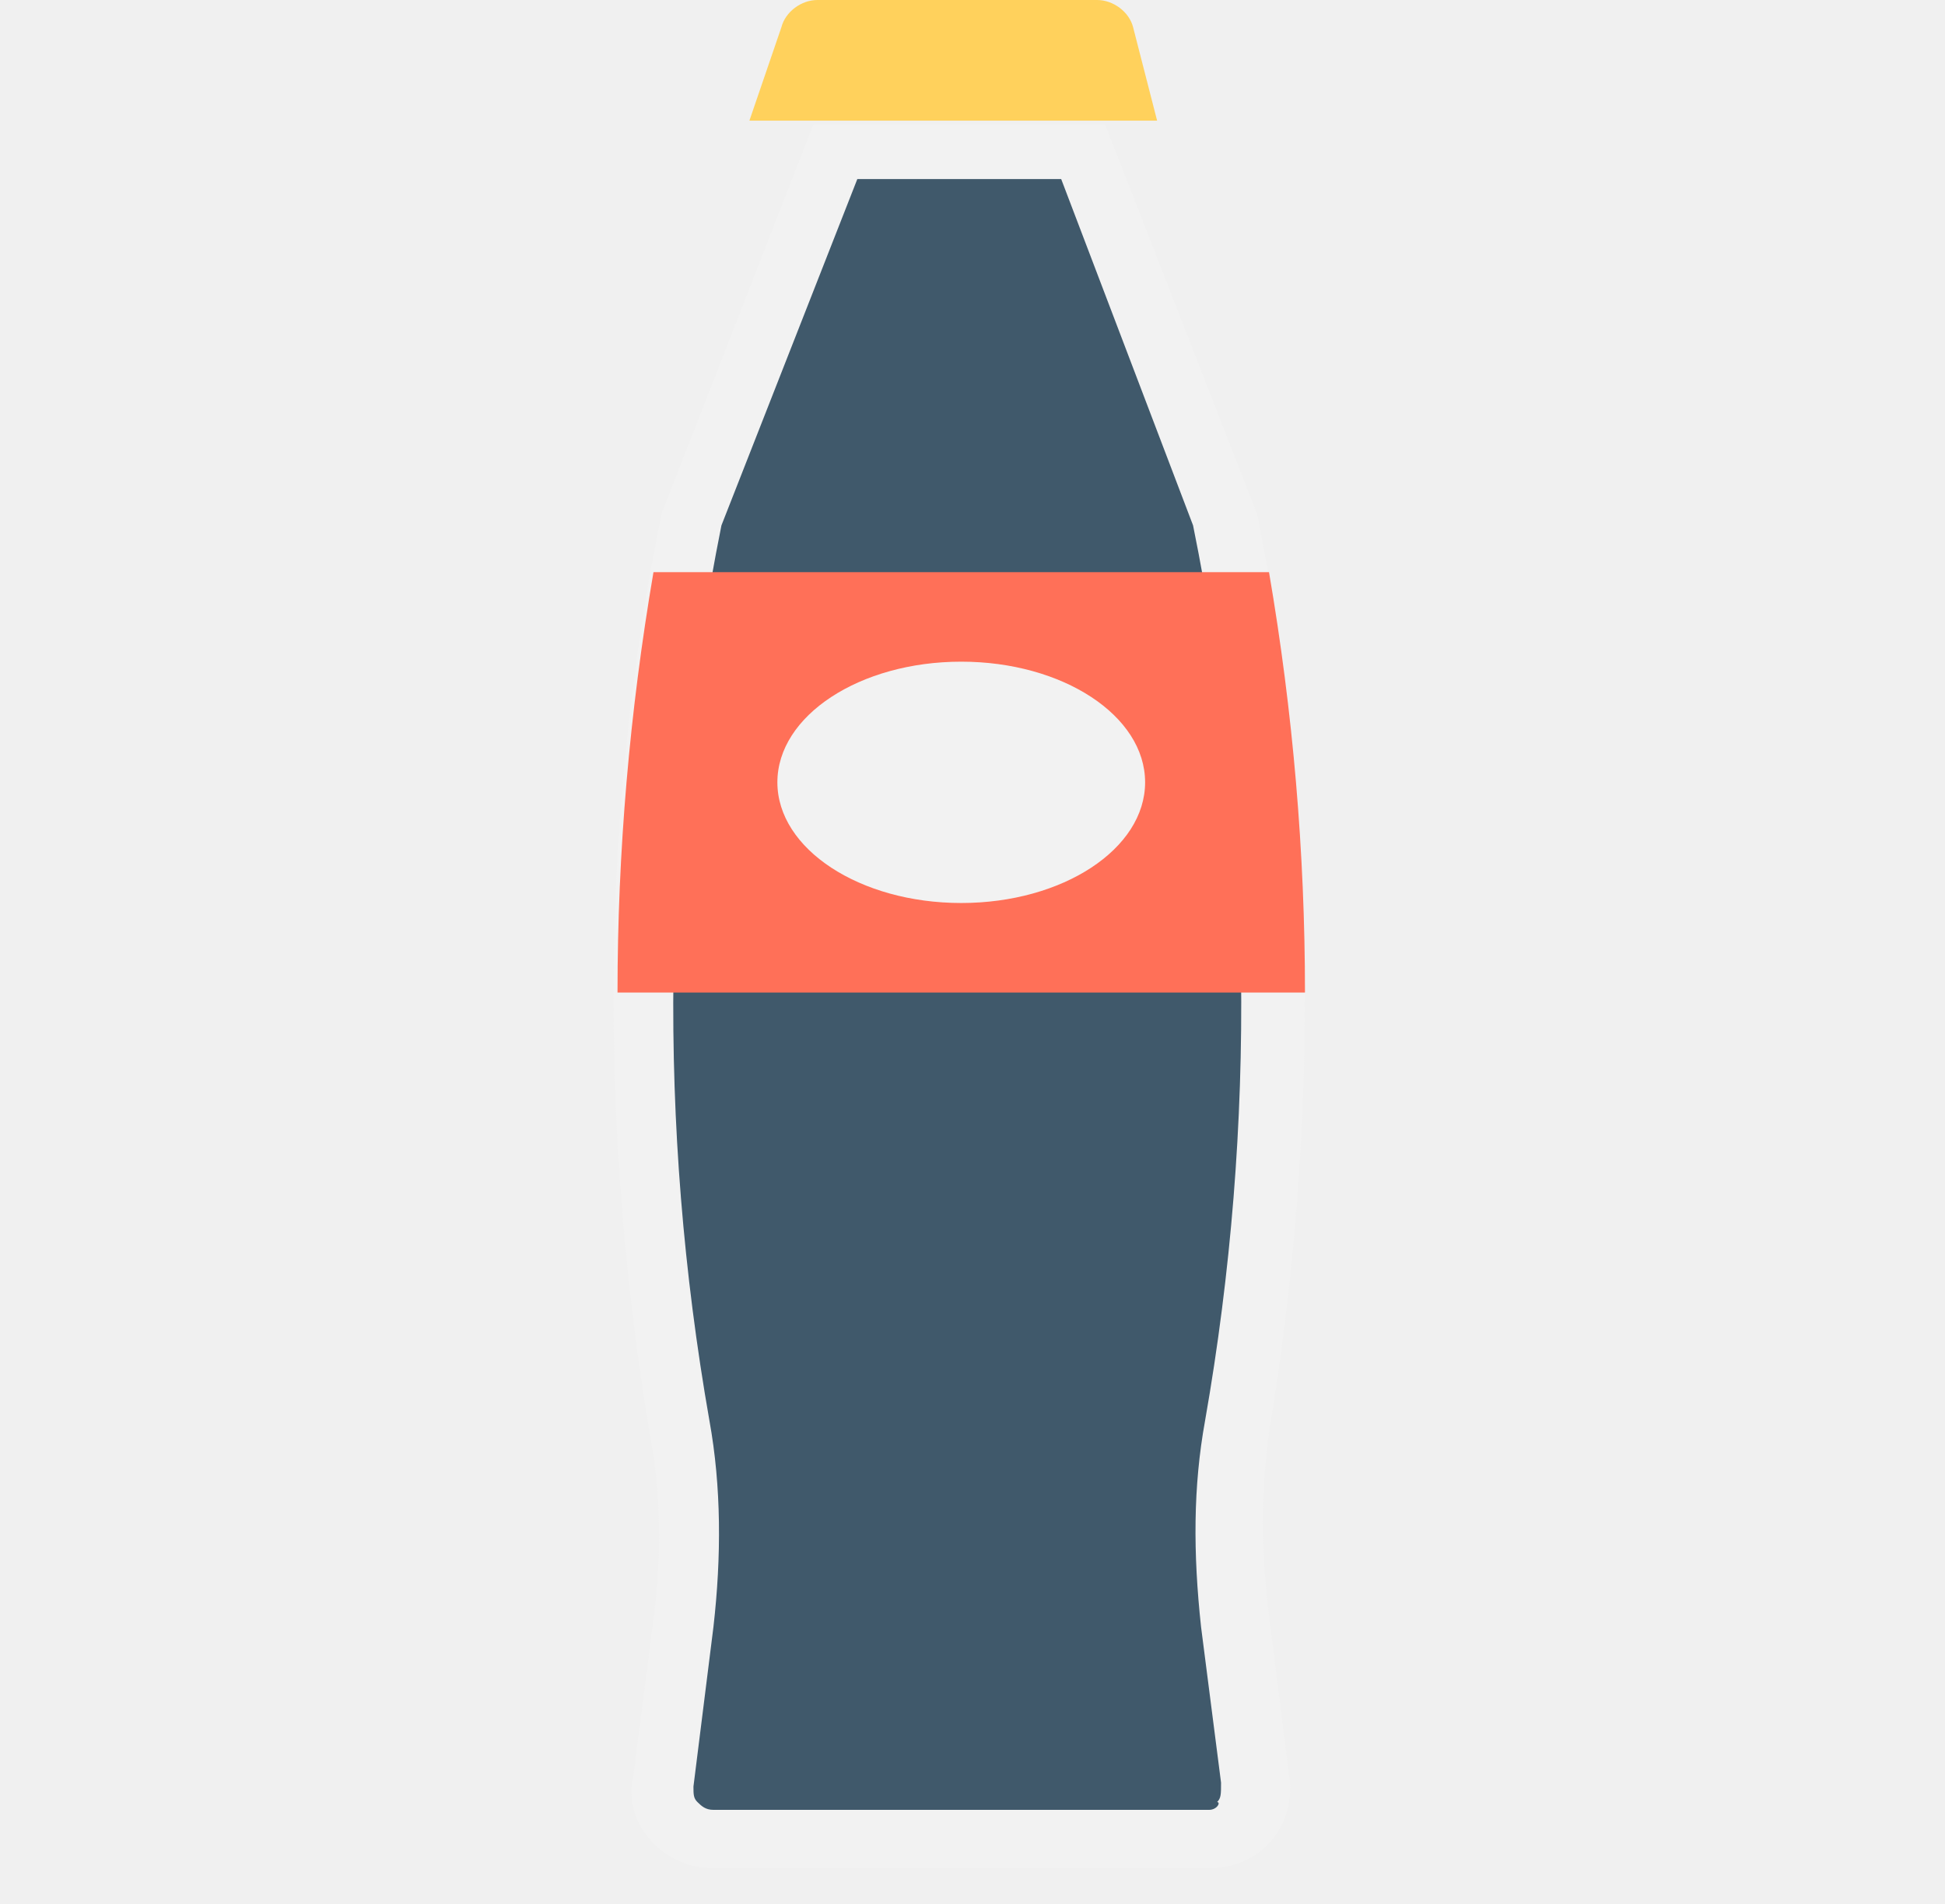
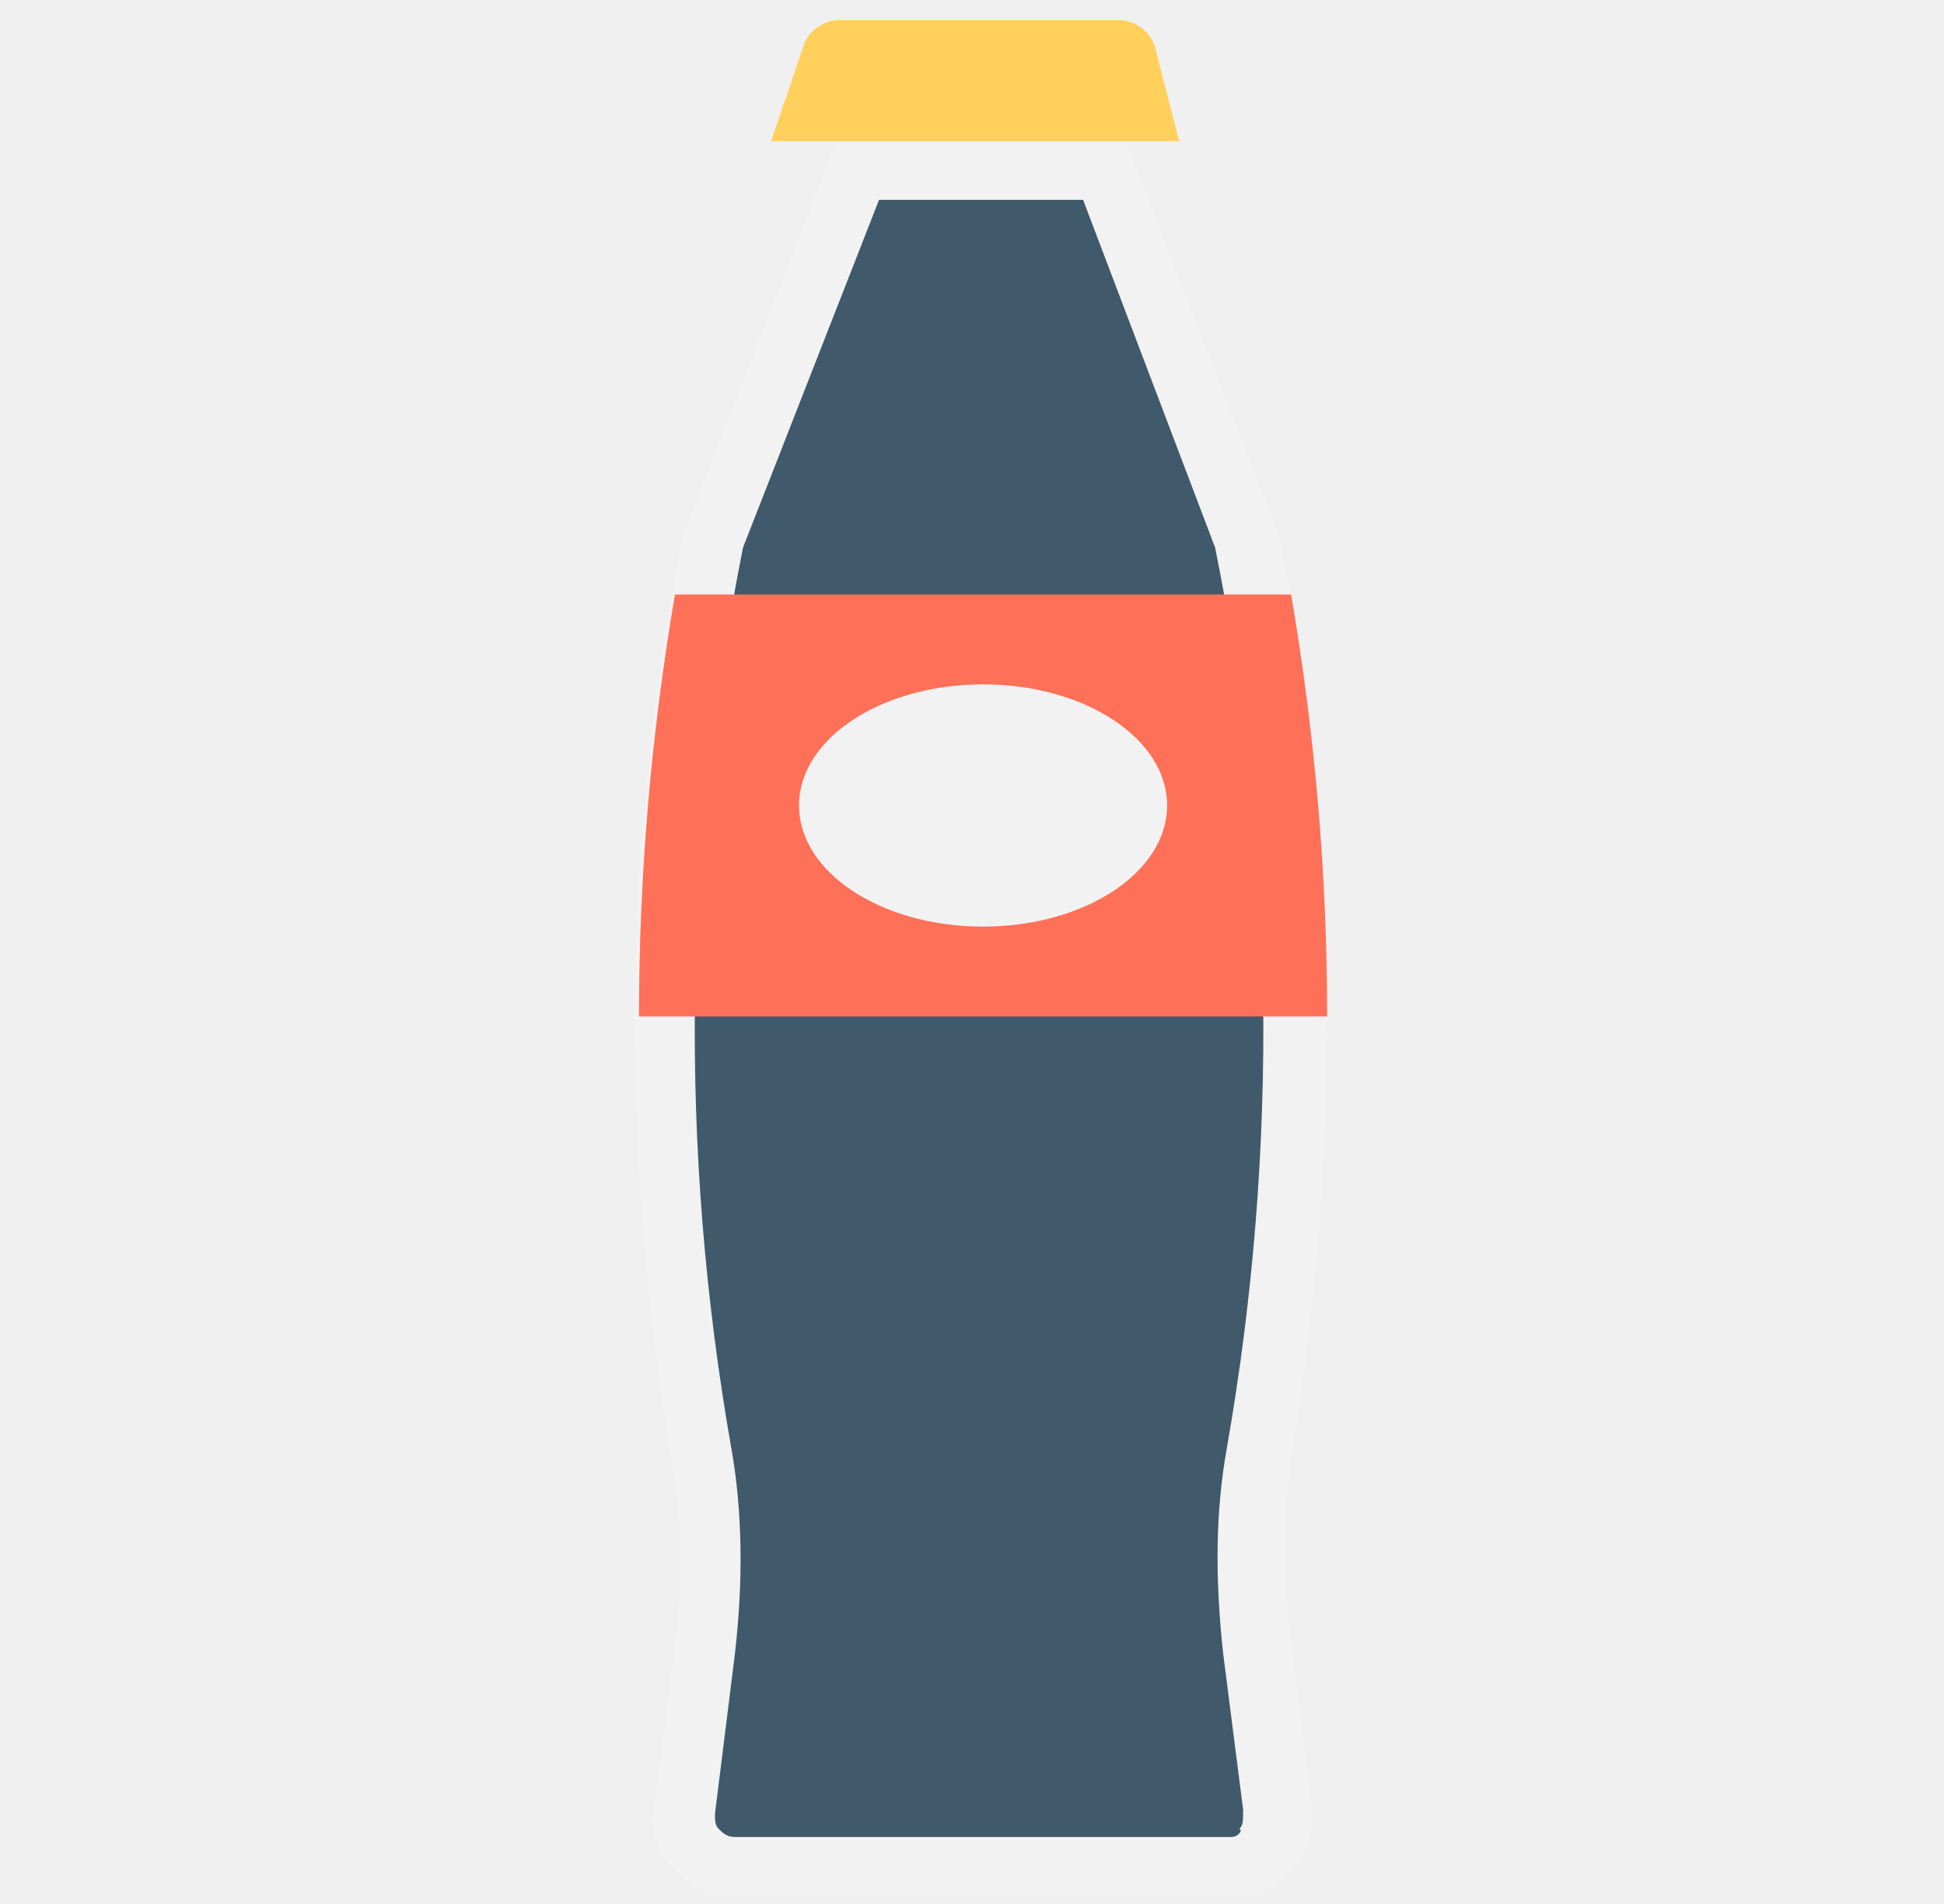
- <svg xmlns="http://www.w3.org/2000/svg" width="47" height="46" viewBox="0 0 47 46" fill="none">
-   <g clip-path="url(#clip0_683_1977)">
-     <path d="M31.148 42.883C31.341 44.105 30.472 45.14 29.216 45.14H17.24C15.985 45.14 15.019 44.011 15.308 42.883L15.791 39.121C15.985 37.617 15.985 36.112 15.695 34.607C15.115 31.128 14.825 27.554 14.825 24.075C14.825 20.689 15.115 17.304 15.695 13.918C15.791 13.448 15.888 12.884 15.985 12.414L19.655 3.009H26.705L30.375 12.414C30.472 12.884 30.569 13.448 30.665 13.918C31.245 17.304 31.534 20.689 31.534 24.075C31.534 27.554 31.245 31.128 30.665 34.607C30.472 36.018 30.472 37.523 30.665 39.027L31.148 42.883Z" fill="#F2F2F2" />
-     <path d="M17.24 43.729C17.047 43.729 16.95 43.635 16.854 43.541C16.757 43.447 16.757 43.353 16.757 43.165L17.24 39.309C17.433 37.617 17.433 35.924 17.143 34.325C15.888 27.178 15.984 19.937 17.433 12.695L20.717 4.326H25.643L28.83 12.695C30.279 19.843 30.375 27.178 29.12 34.325C28.83 35.924 28.83 37.523 29.023 39.309L29.506 43.071C29.506 43.353 29.506 43.447 29.41 43.541C29.506 43.541 29.41 43.729 29.216 43.729H17.24Z" fill="#40596B" />
-     <path d="M31.534 23.981H14.922C14.922 20.595 15.212 17.21 15.791 13.824H30.665C31.245 17.21 31.534 20.595 31.534 23.981Z" fill="#FF7058" />
-     <path d="M23.228 21.818C25.682 21.818 27.671 20.512 27.671 18.902C27.671 17.292 25.682 15.987 23.228 15.987C20.775 15.987 18.785 17.292 18.785 18.902C18.785 20.512 20.775 21.818 23.228 21.818Z" fill="#F2F2F2" />
-     <path d="M27.381 0.658C27.285 0.282 26.898 0 26.512 0H19.751C19.365 0 18.979 0.282 18.882 0.658L18.109 2.915H27.961L27.381 0.658Z" fill="#FFD15C" />
+ <svg xmlns="http://www.w3.org/2000/svg" width="49" height="48" viewBox="0 0 49 48" fill="none">
+   <g clip-path="url(#clip0_476_263)">
+     <path d="M33.049 45.425C33.251 46.705 32.343 47.789 31.032 47.789H18.526C17.215 47.789 16.206 46.607 16.509 45.425L17.013 41.484C17.215 39.908 17.215 38.332 16.912 36.756C16.307 33.112 16.005 29.369 16.005 25.724C16.005 22.178 16.307 18.632 16.912 15.086C17.013 14.593 17.114 14.002 17.215 13.509L21.047 3.659H28.41L32.242 13.509C32.343 14.002 32.444 14.593 32.544 15.086C33.15 18.632 33.452 22.178 33.452 25.724C33.452 29.369 33.15 33.112 32.544 36.756C32.343 38.234 32.343 39.81 32.544 41.386L33.049 45.425Z" fill="#F2F2F2" />
+     <path d="M18.526 46.311C18.324 46.311 18.224 46.213 18.123 46.114C18.022 46.016 18.022 45.917 18.022 45.72L18.526 41.681C18.728 39.908 18.728 38.135 18.425 36.461C17.114 28.974 17.215 21.39 18.728 13.805L22.157 5.038H27.3L30.628 13.805C32.141 21.291 32.242 28.974 30.931 36.461C30.628 38.135 30.628 39.81 30.83 41.681L31.334 45.622C31.334 45.917 31.334 46.016 31.233 46.114C31.334 46.114 31.233 46.311 31.032 46.311H18.526Z" fill="#40596B" />
+     <path d="M33.452 25.625H16.106C16.106 22.079 16.408 18.533 17.013 14.987H32.544C33.15 18.533 33.452 22.079 33.452 25.625Z" fill="#FF7058" />
+     <path d="M24.779 23.36C27.341 23.36 29.418 21.993 29.418 20.306C29.418 18.62 27.341 17.253 24.779 17.253C22.217 17.253 20.14 18.62 20.14 20.306C20.14 21.993 22.217 23.36 24.779 23.36Z" fill="#F2F2F2" />
+     <path d="M29.116 1.197C29.015 0.803 28.611 0.507 28.208 0.507H21.148C20.745 0.507 20.341 0.803 20.241 1.197L19.434 3.561H29.721L29.116 1.197Z" fill="#FFD15C" />
  </g>
  <defs>
-     <clipPath id="clip0_683_1977">
-       <rect width="46.36" height="45.14" fill="white" />
+     <clipPath id="clip0_476_263">
+       <rect width="48.409" height="47.282" fill="white" transform="translate(0.524139 0.50708)" />
    </clipPath>
  </defs>
</svg>
